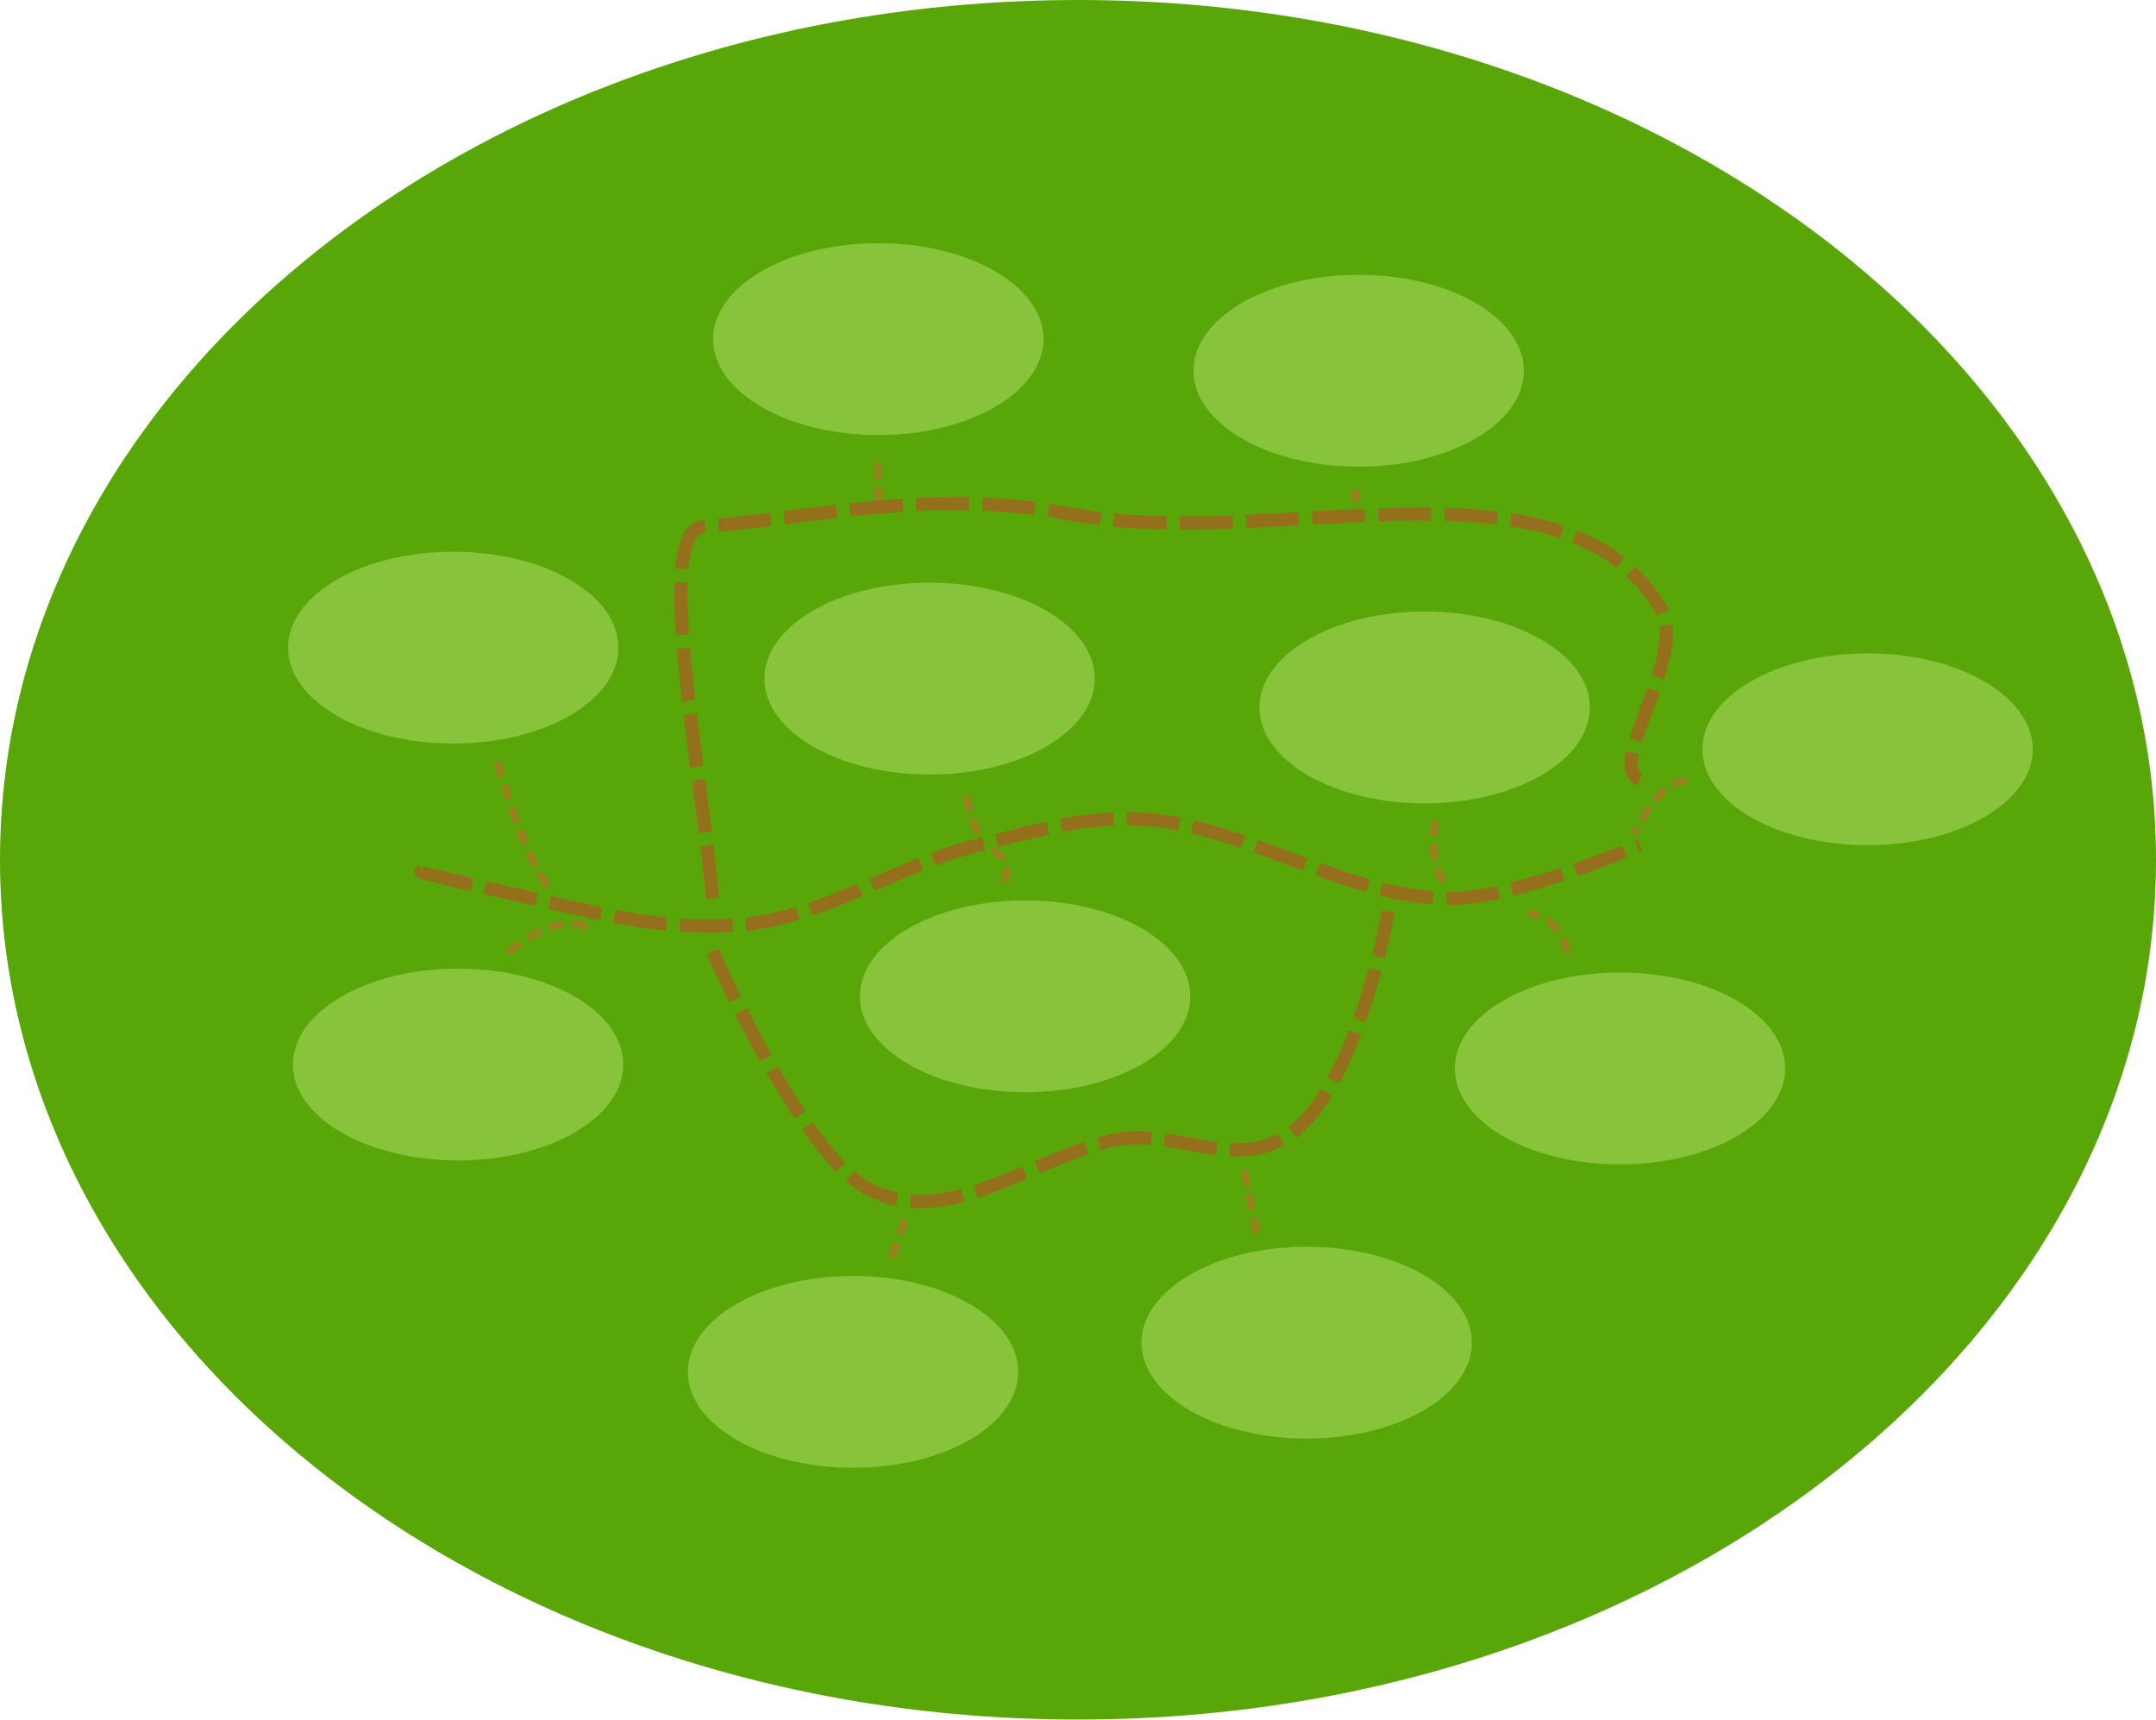
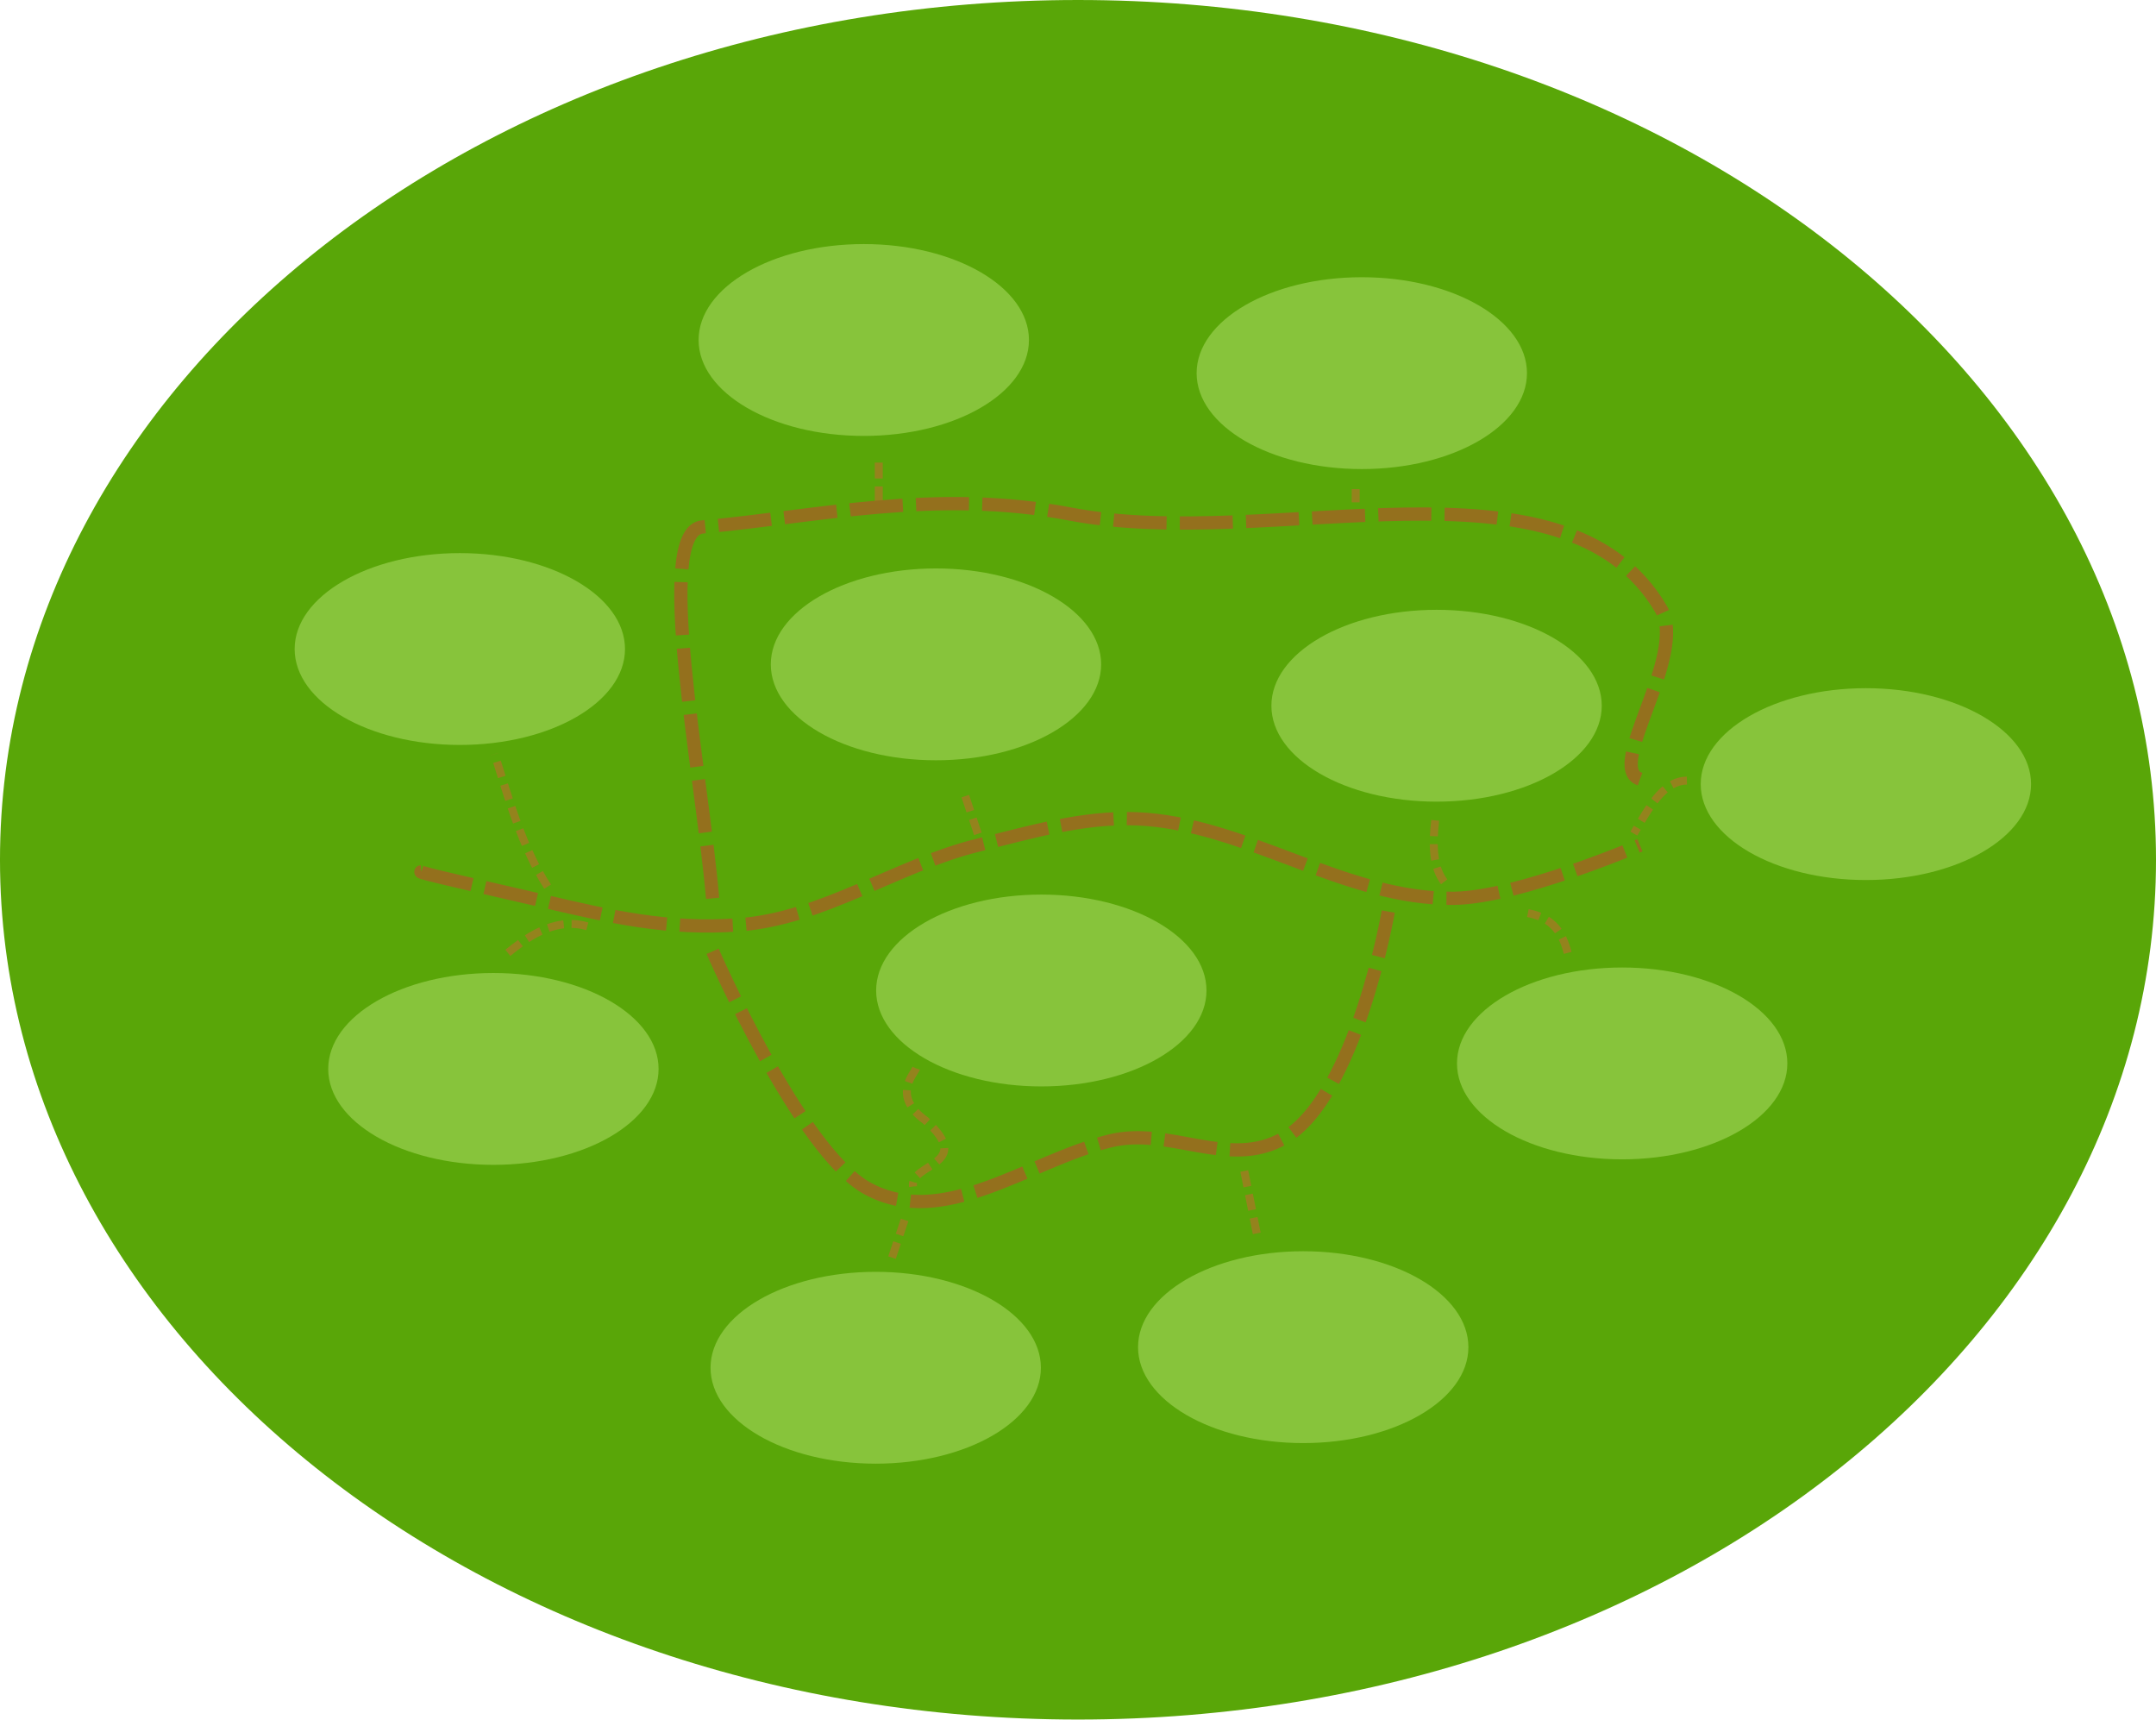
- <svg xmlns="http://www.w3.org/2000/svg" width="215.303mm" height="171.68mm" viewBox="0 0 215.303 171.68" version="1.1" id="svg6738">
-   <defs id="defs6732" />
-   <g id="layer1" transform="translate(-83.6044,-109.1959)">
-     <ellipse style="fill:#59a608;fill-opacity:1;fill-rule:evenodd;stroke-width:0.775" id="path10" cx="191.256" cy="195.036" rx="107.652" ry="85.84" />
-     <path style="fill:none;stroke:#000000;stroke-width:0.265px;stroke-linecap:butt;stroke-linejoin:miter;stroke-opacity:1" d="M 158.132,201.684 Z" id="path901" />
-     <path style="fill:none;stroke:#000000;stroke-width:0.265px;stroke-linecap:butt;stroke-linejoin:miter;stroke-opacity:1" d="M 158.132,201.684 Z" id="path903" />
-     <g id="g1059" transform="translate(42.62755,-14.85379)" style="display:inline">
+ <svg xmlns="http://www.w3.org/2000/svg" width="215.303mm" height="171.68mm" viewBox="0 0 215.303 171.68" version="1.1" id="svg7459">
+   <defs id="defs7453" />
+   <g id="layer1" transform="translate(1.818207,-62.32684)">
+     <ellipse style="fill:#59a608;fill-opacity:1;fill-rule:evenodd;stroke-width:0.775" id="path10" cx="105.833" cy="148.167" rx="107.652" ry="85.84" />
+     <path style="fill:none;stroke:#000000;stroke-width:0.265px;stroke-linecap:butt;stroke-linejoin:miter;stroke-opacity:1" d="M 72.709,154.815 Z" id="path901" />
+     <path style="fill:none;stroke:#000000;stroke-width:0.265px;stroke-linecap:butt;stroke-linejoin:miter;stroke-opacity:1" d="M 72.709,154.815 Z" id="path903" />
+     <g id="g1059" transform="translate(-42.79507,-61.72284)" style="display:inline">
      <path style="font-variation-settings:normal;opacity:1;vector-effect:none;fill:none;fill-opacity:1;stroke:#94831d;stroke-width:0.794;stroke-linecap:butt;stroke-linejoin:miter;stroke-miterlimit:4;stroke-dasharray:1.587, 0.794;stroke-dashoffset:0;stroke-opacity:1;stop-color:#000000;stop-opacity:1" d="m 95.661,212.569 c -2.494,-3.823 -3.825,-8.58 -5.292,-13.229" id="path905" />
      <path style="font-variation-settings:normal;opacity:1;vector-effect:none;fill:none;fill-opacity:1;stroke:#94831d;stroke-width:0.794;stroke-linecap:butt;stroke-linejoin:miter;stroke-miterlimit:4;stroke-dasharray:1.587, 0.794;stroke-dashoffset:0;stroke-opacity:1;stop-color:#000000;stop-opacity:1" d="m 91.692,219.184 c 1.489,-1.201 4.524,-3.676 7.938,-2.646" id="path926" />
      <path style="font-variation-settings:normal;opacity:1;vector-effect:none;fill:none;fill-opacity:1;stroke:#94831d;stroke-width:0.794;stroke-linecap:butt;stroke-linejoin:miter;stroke-miterlimit:4;stroke-dasharray:1.587, 0.794;stroke-dashoffset:0;stroke-opacity:1;stop-color:#000000;stop-opacity:1" d="m 184.296,205.954 c -0.292,2.654 -0.252,5.104 1.323,6.615" id="path964" />
      <path style="font-variation-settings:normal;opacity:1;vector-effect:none;fill:none;fill-opacity:1;stroke:#94831d;stroke-width:0.794;stroke-linecap:butt;stroke-linejoin:miter;stroke-miterlimit:4;stroke-dasharray:1.587, 0.794;stroke-dashoffset:0;stroke-opacity:1;stop-color:#000000;stop-opacity:1" d="m 197.525,219.184 c -0.482,-1.92 -1.438,-3.504 -3.969,-3.969" id="path972" />
      <path style="font-variation-settings:normal;opacity:1;vector-effect:none;fill:none;fill-opacity:1;stroke:#94831d;stroke-width:0.794;stroke-linecap:butt;stroke-linejoin:miter;stroke-miterlimit:4;stroke-dasharray:1.587, 0.794;stroke-dashoffset:0;stroke-opacity:1;stop-color:#000000;stop-opacity:1" d="m 209.431,201.986 c -2.357,0.02 -3.804,2.714 -5.292,5.292" id="path980" />
      <path style="font-variation-settings:normal;opacity:1;vector-effect:none;fill:none;fill-opacity:1;stroke:#94831d;stroke-width:0.794;stroke-linecap:butt;stroke-linejoin:miter;stroke-miterlimit:4;stroke-dasharray:1.587, 0.794;stroke-dashoffset:0;stroke-opacity:1;stop-color:#000000;stop-opacity:1" d="m 128.733,170.236 v 3.969" id="path996" />
      <path style="font-variation-settings:normal;opacity:1;vector-effect:none;fill:none;fill-opacity:1;stroke:#94831d;stroke-width:0.794;stroke-linecap:butt;stroke-linejoin:miter;stroke-miterlimit:4;stroke-dasharray:1.587, 0.794;stroke-dashoffset:0;stroke-opacity:1;stop-color:#000000;stop-opacity:1" d="m 176.358,172.882 v 1.323" id="path1004" />
      <path style="font-variation-settings:normal;opacity:1;vector-effect:none;fill:none;fill-opacity:1;stroke:#94831d;stroke-width:0.794;stroke-linecap:butt;stroke-linejoin:miter;stroke-miterlimit:4;stroke-dasharray:1.587, 0.794;stroke-dashoffset:0;stroke-opacity:1;stop-color:#000000;stop-opacity:1" d="m 130.056,249.611 1.323,-3.969" id="path1020" />
      <path style="font-variation-settings:normal;opacity:1;vector-effect:none;fill:none;fill-opacity:1;stroke:#94831d;stroke-width:0.794;stroke-linecap:butt;stroke-linejoin:miter;stroke-miterlimit:4;stroke-dasharray:1.587, 0.794;stroke-dashoffset:0;stroke-opacity:1;stop-color:#000000;stop-opacity:1" d="m 166.477,247.191 -1.323,-6.615" id="path1034" />
-       <path style="font-variation-settings:normal;vector-effect:none;fill:none;fill-opacity:1;stroke:#94831d;stroke-width:0.794;stroke-linecap:butt;stroke-linejoin:miter;stroke-miterlimit:4;stroke-dasharray:1.587, 0.794;stroke-dashoffset:0;stroke-opacity:1;stop-color:#000000" d="m 140.018,208.827 c 2.412,1.509 1.069,2.663 1.323,3.969" id="path942-5" />
+       <path style="font-variation-settings:normal;vector-effect:none;fill:none;fill-opacity:1;stroke:#94831d;stroke-width:0.794;stroke-linecap:butt;stroke-linejoin:miter;stroke-miterlimit:4;stroke-dasharray:1.587, 0.794;stroke-dashoffset:0;stroke-opacity:1;stop-color:#000000" d="m 132.456,230.716 c -0.186,0.569 -2.472,2.758 0.96,5.214 4.981,4.435 -1.622,4.261 -1.263,6.579" id="path942-5" />
      <path style="font-variation-settings:normal;opacity:1;vector-effect:none;fill:none;fill-opacity:1;stroke:#94831d;stroke-width:0.794;stroke-linecap:butt;stroke-linejoin:miter;stroke-miterlimit:4;stroke-dasharray:1.587, 0.794;stroke-dashoffset:0;stroke-opacity:1;stop-color:#000000;stop-opacity:1" d="m 137.372,203.535 1.323,3.969" id="path942" />
    </g>
-     <g id="g1045" style="display:inline;stroke:#94701d;stroke-width:1.323;stroke-miterlimit:4;stroke-dasharray:5.292, 1.323;stroke-dashoffset:0;stroke-opacity:1" transform="translate(41.91046,-15.00836)">
+     <g id="g1045" style="display:inline;stroke:#94701d;stroke-width:1.323;stroke-miterlimit:4;stroke-dasharray:5.292, 1.323;stroke-dashoffset:0;stroke-opacity:1" transform="translate(-43.51216,-61.87741)">
      <path style="fill:none;fill-opacity:1;stroke:#94701d;stroke-width:1.323;stroke-linecap:butt;stroke-linejoin:miter;stroke-miterlimit:4;stroke-dasharray:5.292, 1.323;stroke-dashoffset:0;stroke-opacity:1" d="m 83.754,211.246 c -0.521,0.037 6.36,1.56 12.474,2.979 6.354,1.476 12.093,2.84 19.276,2.312 8.344,-0.613 15.692,-5.921 23.812,-7.938 5.206,-1.293 10.515,-2.86 15.875,-2.646 10.9,0.435 20.842,8.119 31.75,7.938 6.42,-0.107 18.521,-5.292 18.521,-5.292" id="path895" />
      <path style="font-variation-settings:normal;opacity:1;vector-effect:none;fill:none;fill-opacity:1;stroke:#94701d;stroke-width:1.323;stroke-linecap:butt;stroke-linejoin:miter;stroke-miterlimit:4;stroke-dasharray:5.292, 1.323;stroke-dashoffset:0;stroke-opacity:1;stop-color:#000000;stop-opacity:1" d="m 112.858,213.892 c -1.111,-12.776 -5.908,-36.648 -1.01,-37.078 11.2,-0.984 23.293,-3.858 36.729,-1.287 20.129,3.853 49.325,-6.984 58.988,9.48 2.702,4.603 -5.616,15.822 -2.102,16.979" id="path988" />
      <path style="font-variation-settings:normal;opacity:1;vector-effect:none;fill:none;fill-opacity:1;stroke:#94701d;stroke-width:1.323;stroke-linecap:butt;stroke-linejoin:miter;stroke-miterlimit:4;stroke-dasharray:5.292, 1.323;stroke-dashoffset:0;stroke-opacity:1;stop-color:#000000;stop-opacity:1" d="m 112.858,219.184 c 0,0 8.683,19.966 15.451,23.668 7.604,4.159 15.998,-2.695 24.211,-4.732 6.001,-1.488 11.889,2.87 17.383,-0.281 7.217,-4.14 10.425,-22.623 10.425,-22.623" id="path1012" />
    </g>
-     <ellipse style="display:inline;fill:#87c43b;fill-opacity:1;stroke-width:0.379" id="lot1" cx="225.871" cy="179.828" rx="16.495" ry="9.577" data-type="lot" />
-     <ellipse style="display:inline;fill:#87c43b;fill-opacity:1;stroke-width:0.379" id="lot11" cx="270.104" cy="184.004" rx="16.495" ry="9.577" data-type="lot" />
-     <ellipse style="display:inline;fill:#87c43b;fill-opacity:1;stroke-width:0.379" id="lot10" cx="219.286" cy="146.21" rx="16.495" ry="9.577" data-type="lot" />
-     <ellipse style="display:inline;fill:#87c43b;fill-opacity:1;stroke-width:0.379" id="lot9" cx="171.313" cy="143.054" rx="16.495" ry="9.577" data-type="lot" />
-     <ellipse style="display:inline;fill:#87c43b;fill-opacity:1;stroke-width:0.379" id="lot8" cx="128.867" cy="173.856" rx="16.495" ry="9.577" data-type="lot" />
-     <ellipse style="display:inline;fill:#87c43b;fill-opacity:1;stroke-width:0.379" id="lot7" cx="129.349" cy="215.477" rx="16.495" ry="9.577" data-type="lot" />
-     <ellipse style="display:inline;fill:#87c43b;fill-opacity:1;stroke-width:0.379" id="lot6" cx="168.791" cy="246.163" rx="16.495" ry="9.577" data-type="lot" />
-     <ellipse style="display:inline;fill:#87c43b;fill-opacity:1;stroke-width:0.379" id="lot5" cx="214.091" cy="243.246" rx="16.495" ry="9.577" data-type="lot" />
-     <ellipse style="display:inline;fill:#87c43b;fill-opacity:1;stroke-width:0.379" id="lot4" cx="245.381" cy="215.87" rx="16.495" ry="9.577" data-type="lot" />
-     <ellipse style="display:inline;fill:#87c43b;fill-opacity:1;stroke-width:0.379" id="lot3" cx="185.975" cy="208.667" rx="16.495" ry="9.577" data-type="lot" />
-     <ellipse style="display:inline;fill:#87c43b;fill-opacity:1;stroke-width:0.379" id="lot2" cx="176.436" cy="176.947" rx="16.495" ry="9.577" data-type="lot" />
+     <g id="lot11" transform="translate(184.5138,140.6133)" data-type="lot" style="display:inline">
+       <ellipse style="fill:#87c43b;fill-opacity:1;stroke-width:0.379" id="lot11ellipse" cx="0" cy="0" rx="16.495" ry="9.577" />
+     </g>
+     <g id="lot10" transform="translate(134.1742,99.58177)" data-type="lot" style="display:inline">
+       <ellipse style="fill:#87c43b;fill-opacity:1;stroke-width:0.379" id="lot10ellipse" cx="0" cy="0" rx="16.495" ry="9.577" />
+     </g>
+     <g id="lot9" transform="translate(84.44064,96.27258)" data-type="lot" style="display:inline">
+       <ellipse style="fill:#87c43b;fill-opacity:1;stroke-width:0.379" id="lot9ellipse" cx="0" cy="0" rx="16.495" ry="9.577" />
+     </g>
+     <g id="lot8" transform="translate(44.10093,127.1259)" data-type="lot" style="display:inline">
+       <ellipse style="fill:#87c43b;fill-opacity:1;stroke-width:0.379" id="lot8ellipse" cx="0" cy="0" rx="16.495" ry="9.577" />
+     </g>
+     <g id="lot7" transform="translate(47.4541,169.0492)" data-type="lot" style="display:inline">
+       <ellipse style="fill:#87c43b;fill-opacity:1;stroke-width:0.379" id="lot7ellipse" cx="0" cy="0" rx="16.495" ry="9.577" />
+     </g>
+     <g id="lot6" transform="translate(85.63307,198.8837)" data-type="lot" style="display:inline">
+       <ellipse style="fill:#87c43b;fill-opacity:1;stroke-width:0.379" id="lot6ellipse" cx="0" cy="0" rx="16.495" ry="9.577" />
+     </g>
+     <g id="lot5" transform="translate(128.3244,196.8277)" data-type="lot" style="display:inline">
+       <ellipse style="fill:#87c43b;fill-opacity:1;stroke-width:0.379" id="lot5ellipse" cx="0" cy="0" rx="16.495" ry="9.577" />
+     </g>
+     <g id="lot4" transform="translate(160.1751,168.4995)" data-type="lot" style="display:inline">
+       <ellipse style="fill:#87c43b;fill-opacity:1;stroke-width:0.379" id="lot4ellipse" cx="0" cy="0" rx="16.495" ry="9.577" />
+     </g>
+     <g id="lot3" transform="translate(102.1697,161.2184)" data-type="lot" style="display:inline">
+       <ellipse style="fill:#87c43b;fill-opacity:1;stroke-width:0.379" id="lot3ellipse" rx="16.495" ry="9.577" cx="0" cy="0" />
+     </g>
+     <g id="lot2" transform="translate(91.6505,128.6566)" data-type="lot" style="display:inline">
+       <ellipse style="fill:#87c43b;fill-opacity:1;stroke-width:0.379" id="lot2ellipse" cx="0" cy="0" rx="16.495" ry="9.577" />
+     </g>
+     <g id="lot1" transform="translate(141.6414,132.7875)" data-type="lot" style="display:inline">
+       <ellipse style="fill:#87c43b;fill-opacity:1;stroke-width:0.379" id="lot1ellipse" cx="0" cy="0" rx="16.495" ry="9.577" />
+     </g>
  </g>
</svg>
